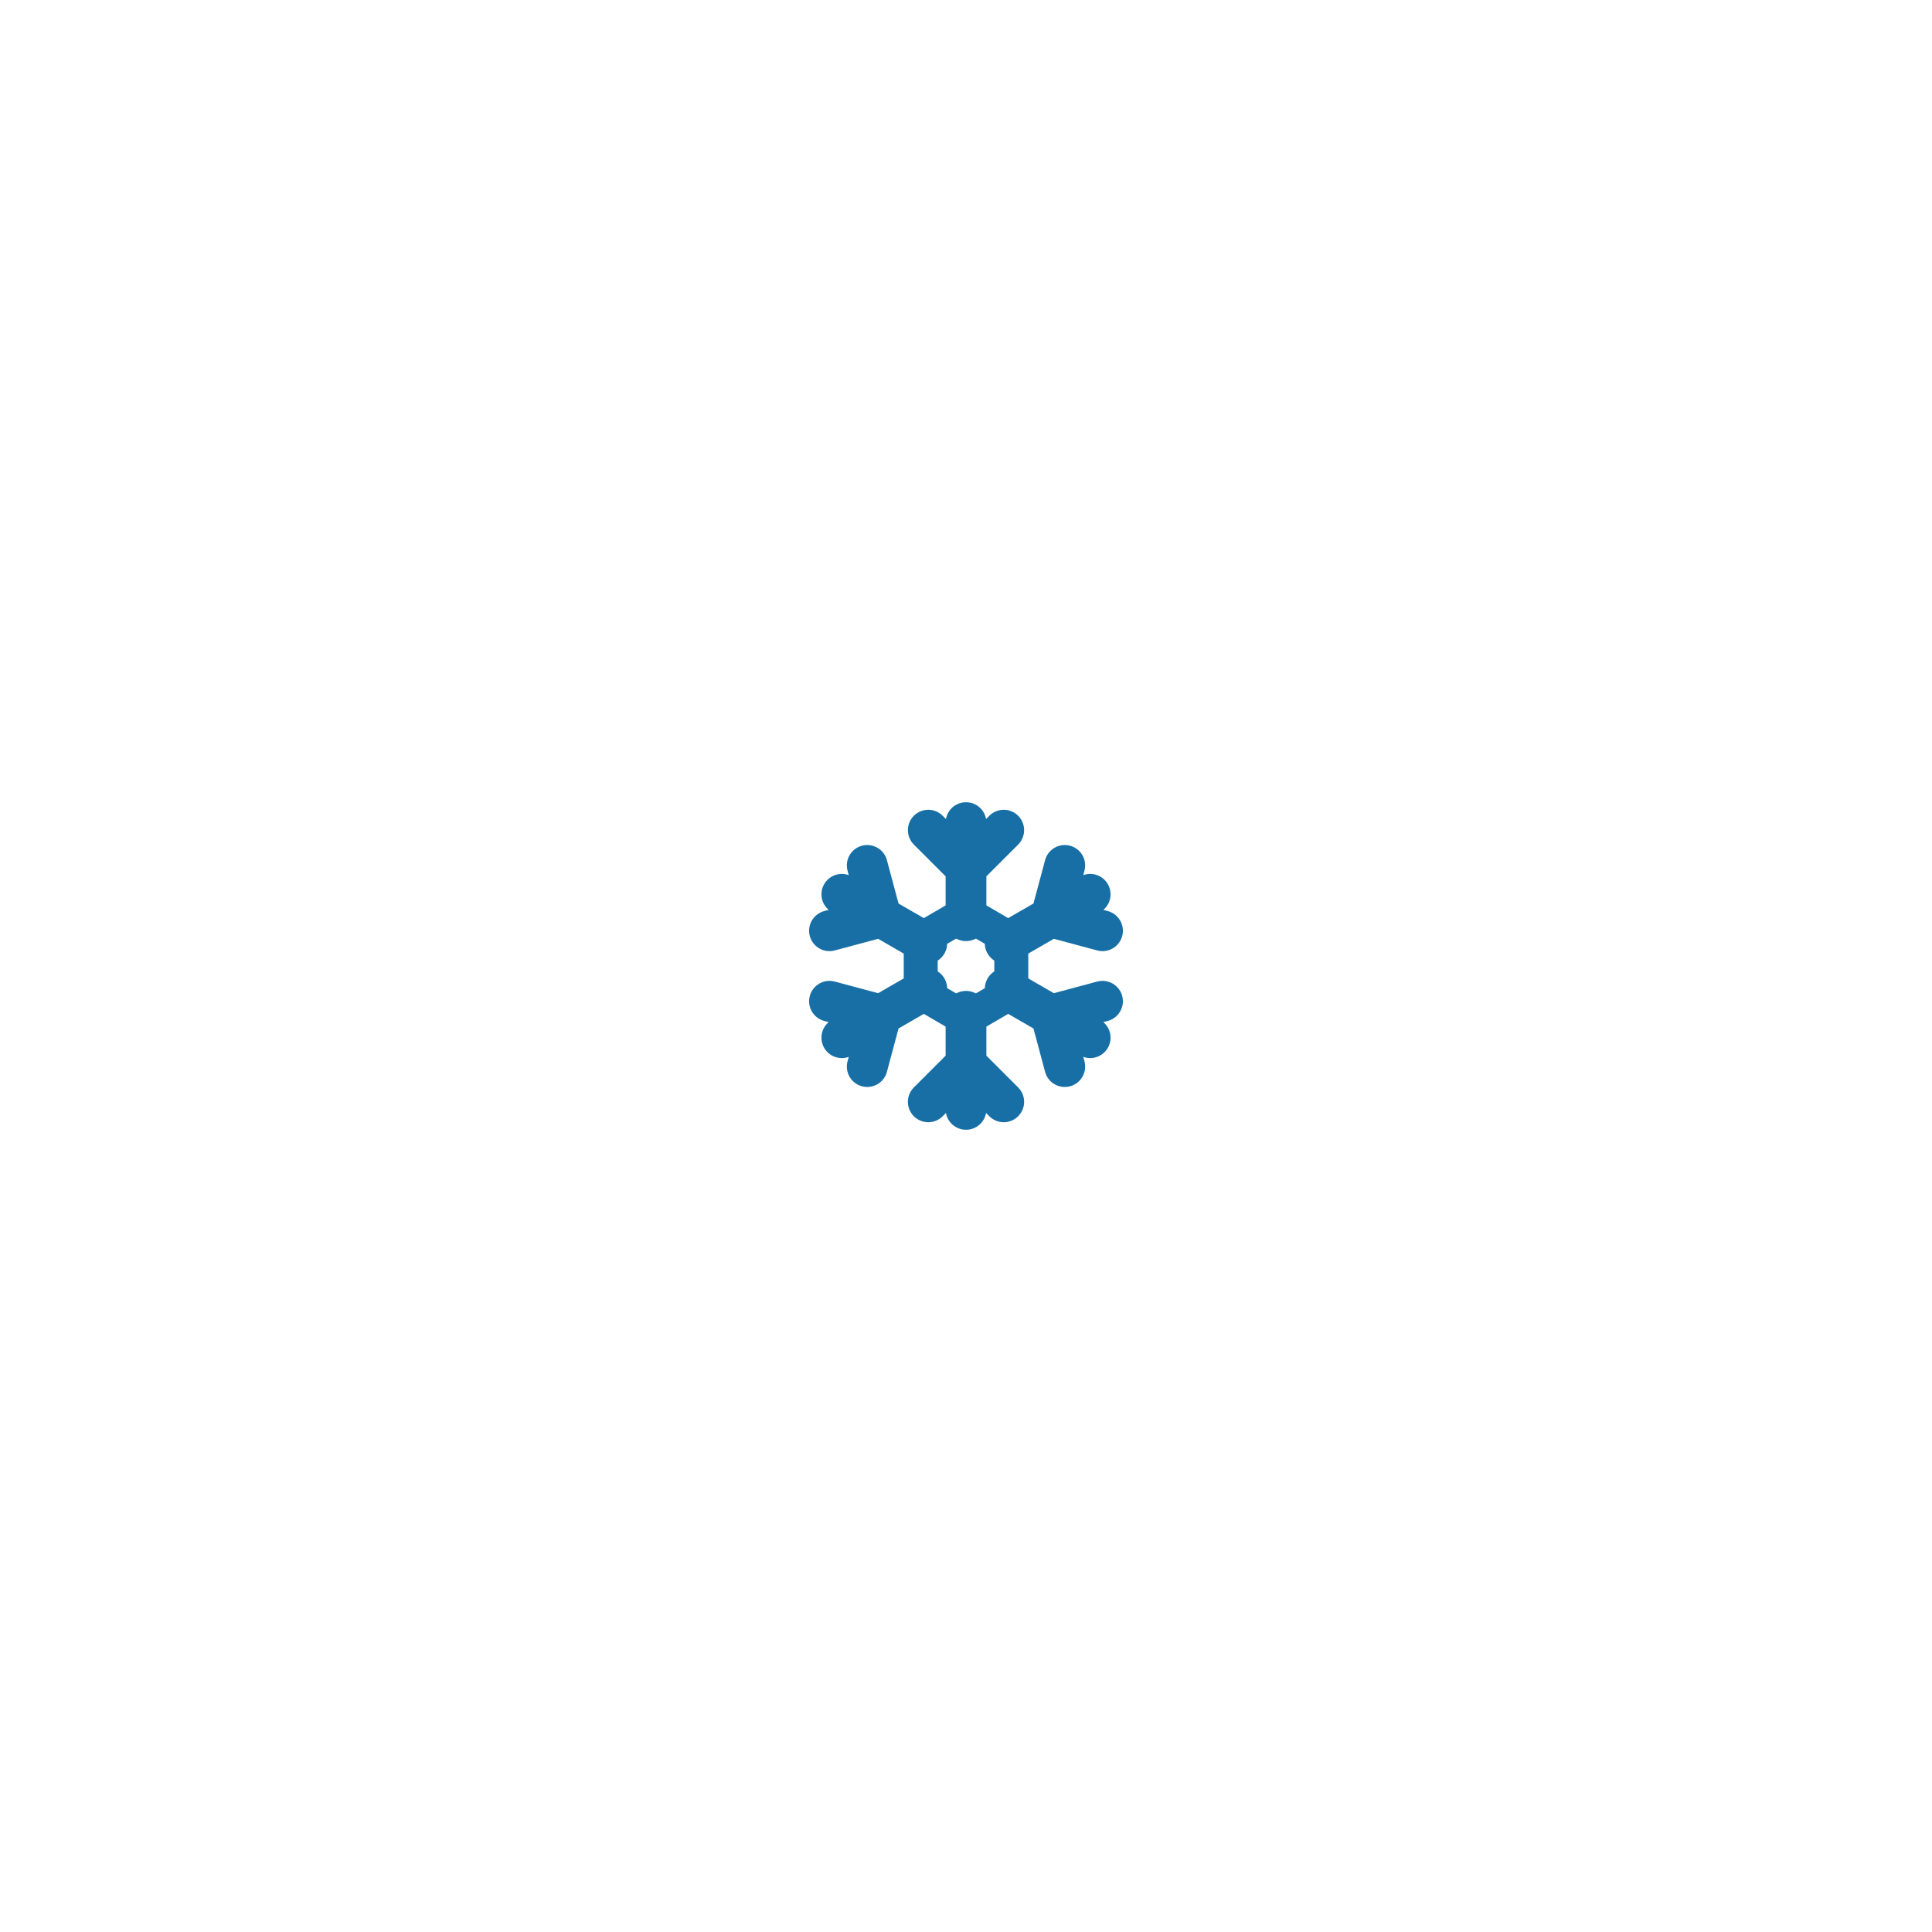
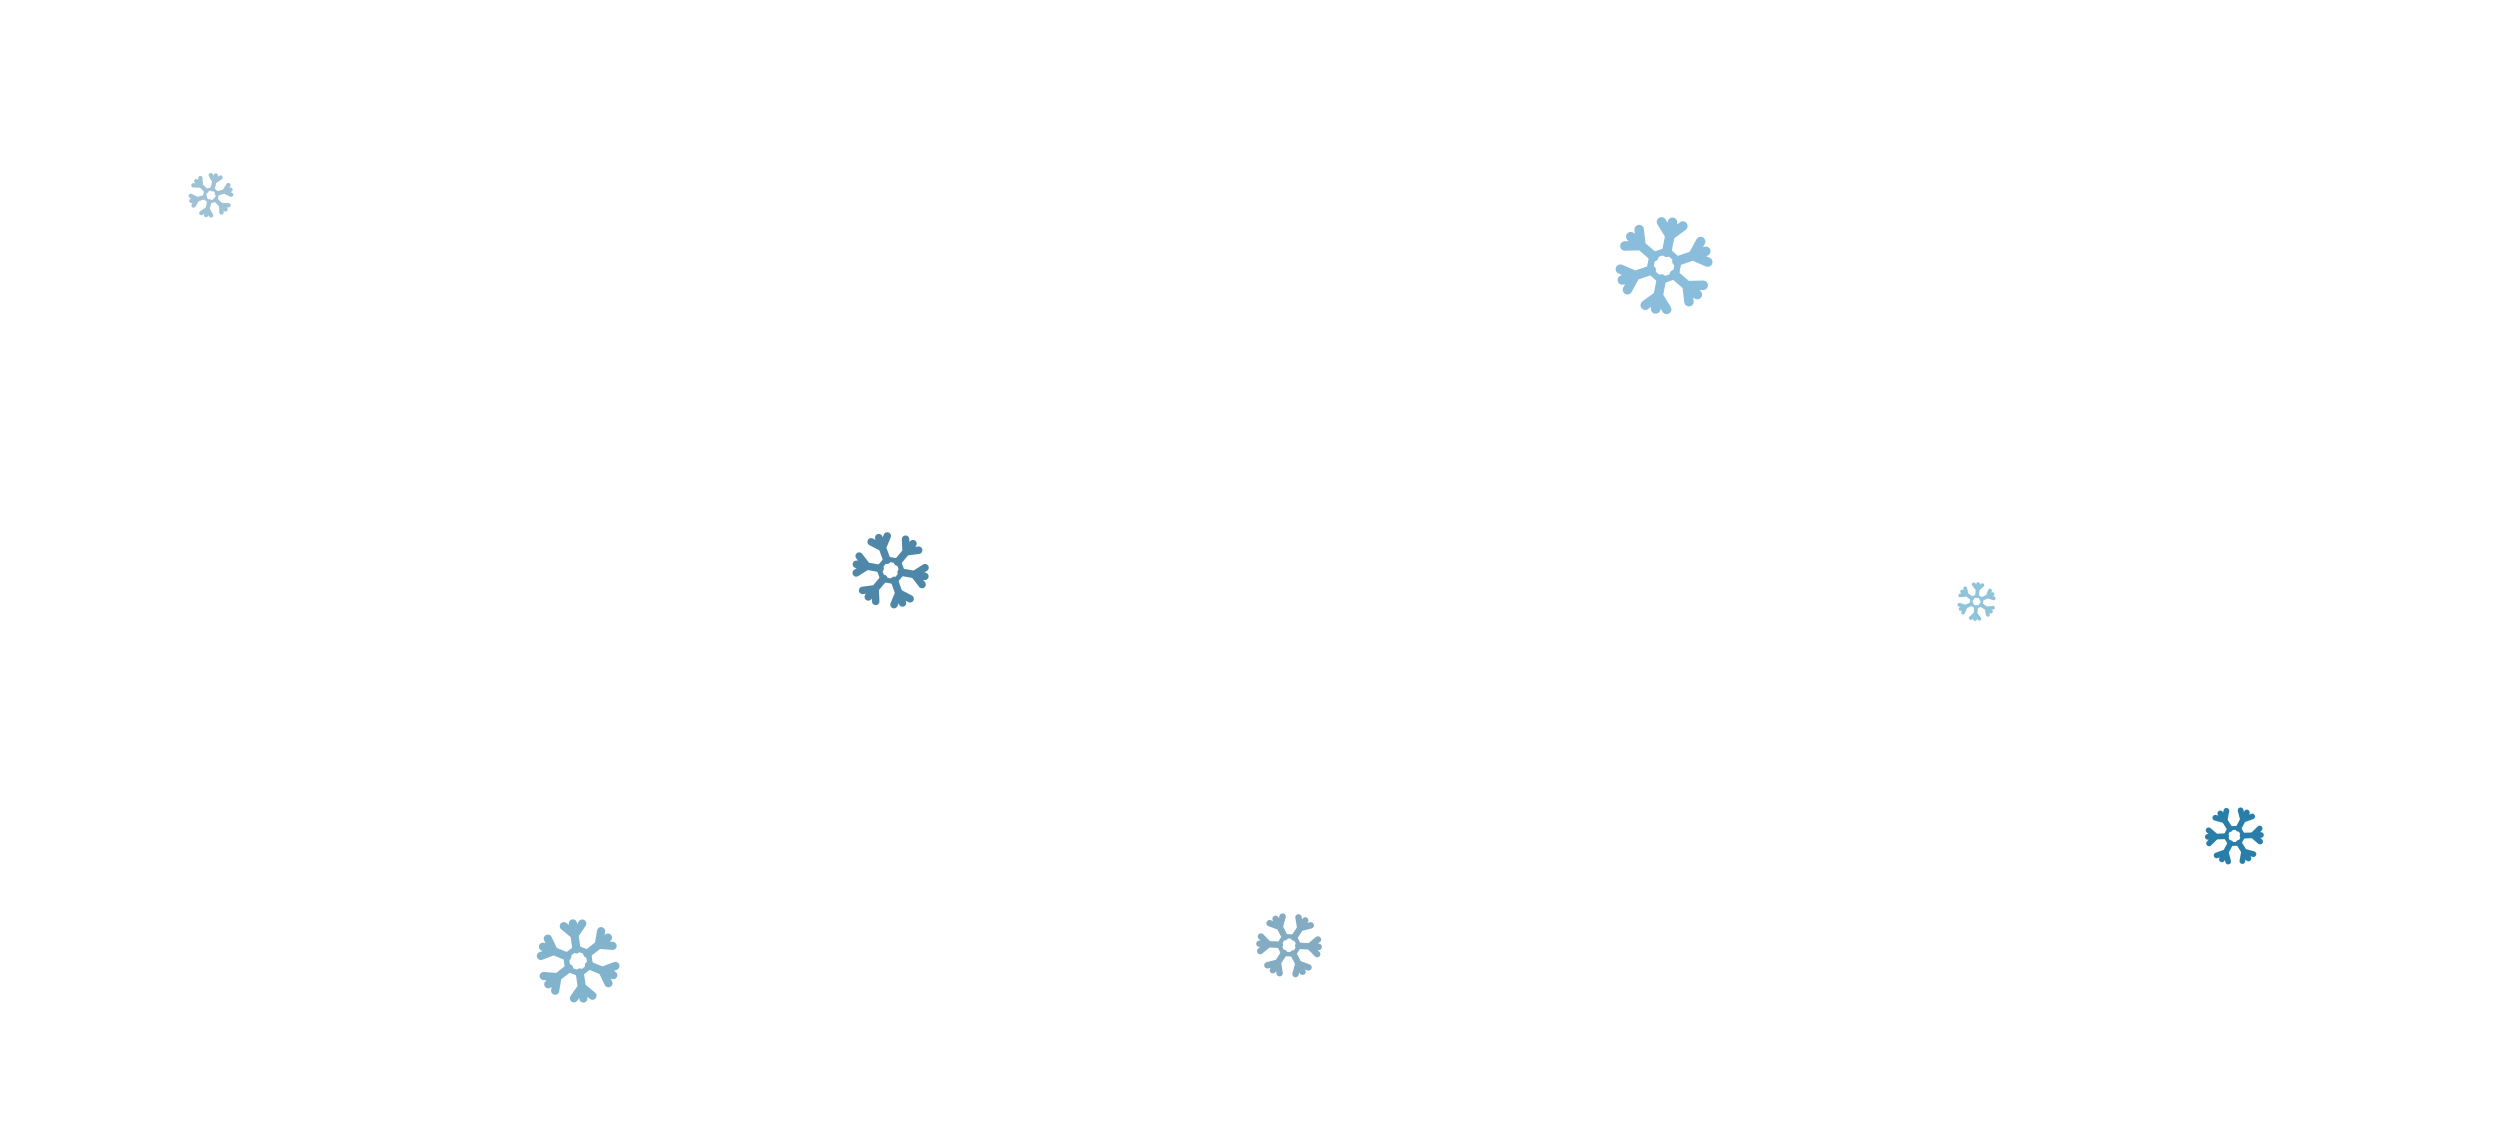
- <svg xmlns="http://www.w3.org/2000/svg" width="256" height="256" viewBox="0 0 256 256" aria-hidden="true">
-   <g transform="translate(128 128)" fill="none" stroke="#176FA6" stroke-width="5.4" stroke-linecap="round" stroke-linejoin="round">
-     <path d="M0 -7 L6 -3.5 L6 3.5 L0 7 L-6 3.5 L-6 -3.5 Z" stroke-width="4.5" />
-     <g>
-       <path d="M0 -6 V-19 M0 -13 L-5 -18 M0 -13 L5 -18" />
-       <path d="M0 -6 V-19 M0 -13 L-5 -18 M0 -13 L5 -18" transform="rotate(60)" />
-       <path d="M0 -6 V-19 M0 -13 L-5 -18 M0 -13 L5 -18" transform="rotate(120)" />
-       <path d="M0 -6 V-19 M0 -13 L-5 -18 M0 -13 L5 -18" transform="rotate(180)" />
-       <path d="M0 -6 V-19 M0 -13 L-5 -18 M0 -13 L5 -18" transform="rotate(240)" />
-       <path d="M0 -6 V-19 M0 -13 L-5 -18 M0 -13 L5 -18" transform="rotate(300)" />
+ <svg xmlns="http://www.w3.org/2000/svg" width="320" height="144" viewBox="0 0 320 144" aria-hidden="true">
+   <defs>
+     <g id="six-arm-flake" fill="none" stroke-width="2.8" stroke-linecap="round" stroke-linejoin="round">
+       <path d="M0 -4.5 L3.9 -2.25 L3.9 2.25 L0 4.5 L-3.9 2.25 L-3.9 -2.25 Z" stroke-width="1.9" />
+       <path d="M0 -4 V-13 M0 -9 L-3.2 -12.5 M0 -9 L3.2 -12.5" />
+       <path d="M0 -4 V-13 M0 -9 L-3.2 -12.5 M0 -9 L3.2 -12.5" transform="rotate(60)" />
+       <path d="M0 -4 V-13 M0 -9 L-3.2 -12.5 M0 -9 L3.2 -12.5" transform="rotate(120)" />
+       <path d="M0 -4 V-13 M0 -9 L-3.2 -12.5 M0 -9 L3.2 -12.5" transform="rotate(180)" />
+       <path d="M0 -4 V-13 M0 -9 L-3.2 -12.5 M0 -9 L3.2 -12.5" transform="rotate(240)" />
+       <path d="M0 -4 V-13 M0 -9 L-3.2 -12.5 M0 -9 L3.2 -12.5" transform="rotate(300)" />
    </g>
+   </defs>
+   <g transform="translate(27 25) rotate(14) scale(0.2)" stroke="#176C9E" opacity="0.42">
+     <use href="#six-arm-flake" />
+   </g>
+   <g transform="translate(114 73) rotate(40) scale(0.3423)" stroke="#16618B" opacity="0.76">
+     <use href="#six-arm-flake" />
+   </g>
+   <g transform="translate(213 34) rotate(11) scale(0.4346)" stroke="#4F9DCA" opacity="0.67">
+     <use href="#six-arm-flake" />
+   </g>
+   <g transform="translate(286 107) rotate(28) scale(0.2615)" stroke="#0B6D9E" opacity="0.88">
+     <use href="#six-arm-flake" />
+   </g>
+   <g transform="translate(74 123) rotate(52) scale(0.3731)" stroke="#277CA9" opacity="0.58">
+     <use href="#six-arm-flake" />
+   </g>
+   <g transform="translate(253 77) rotate(5) scale(0.1731)" stroke="#75B6D3" opacity="0.81">
+     <use href="#six-arm-flake" />
+   </g>
+   <g transform="translate(165 121) rotate(33) scale(0.2923)" stroke="#125D8B" opacity="0.52">
+     <use href="#six-arm-flake" />
  </g>
</svg>
